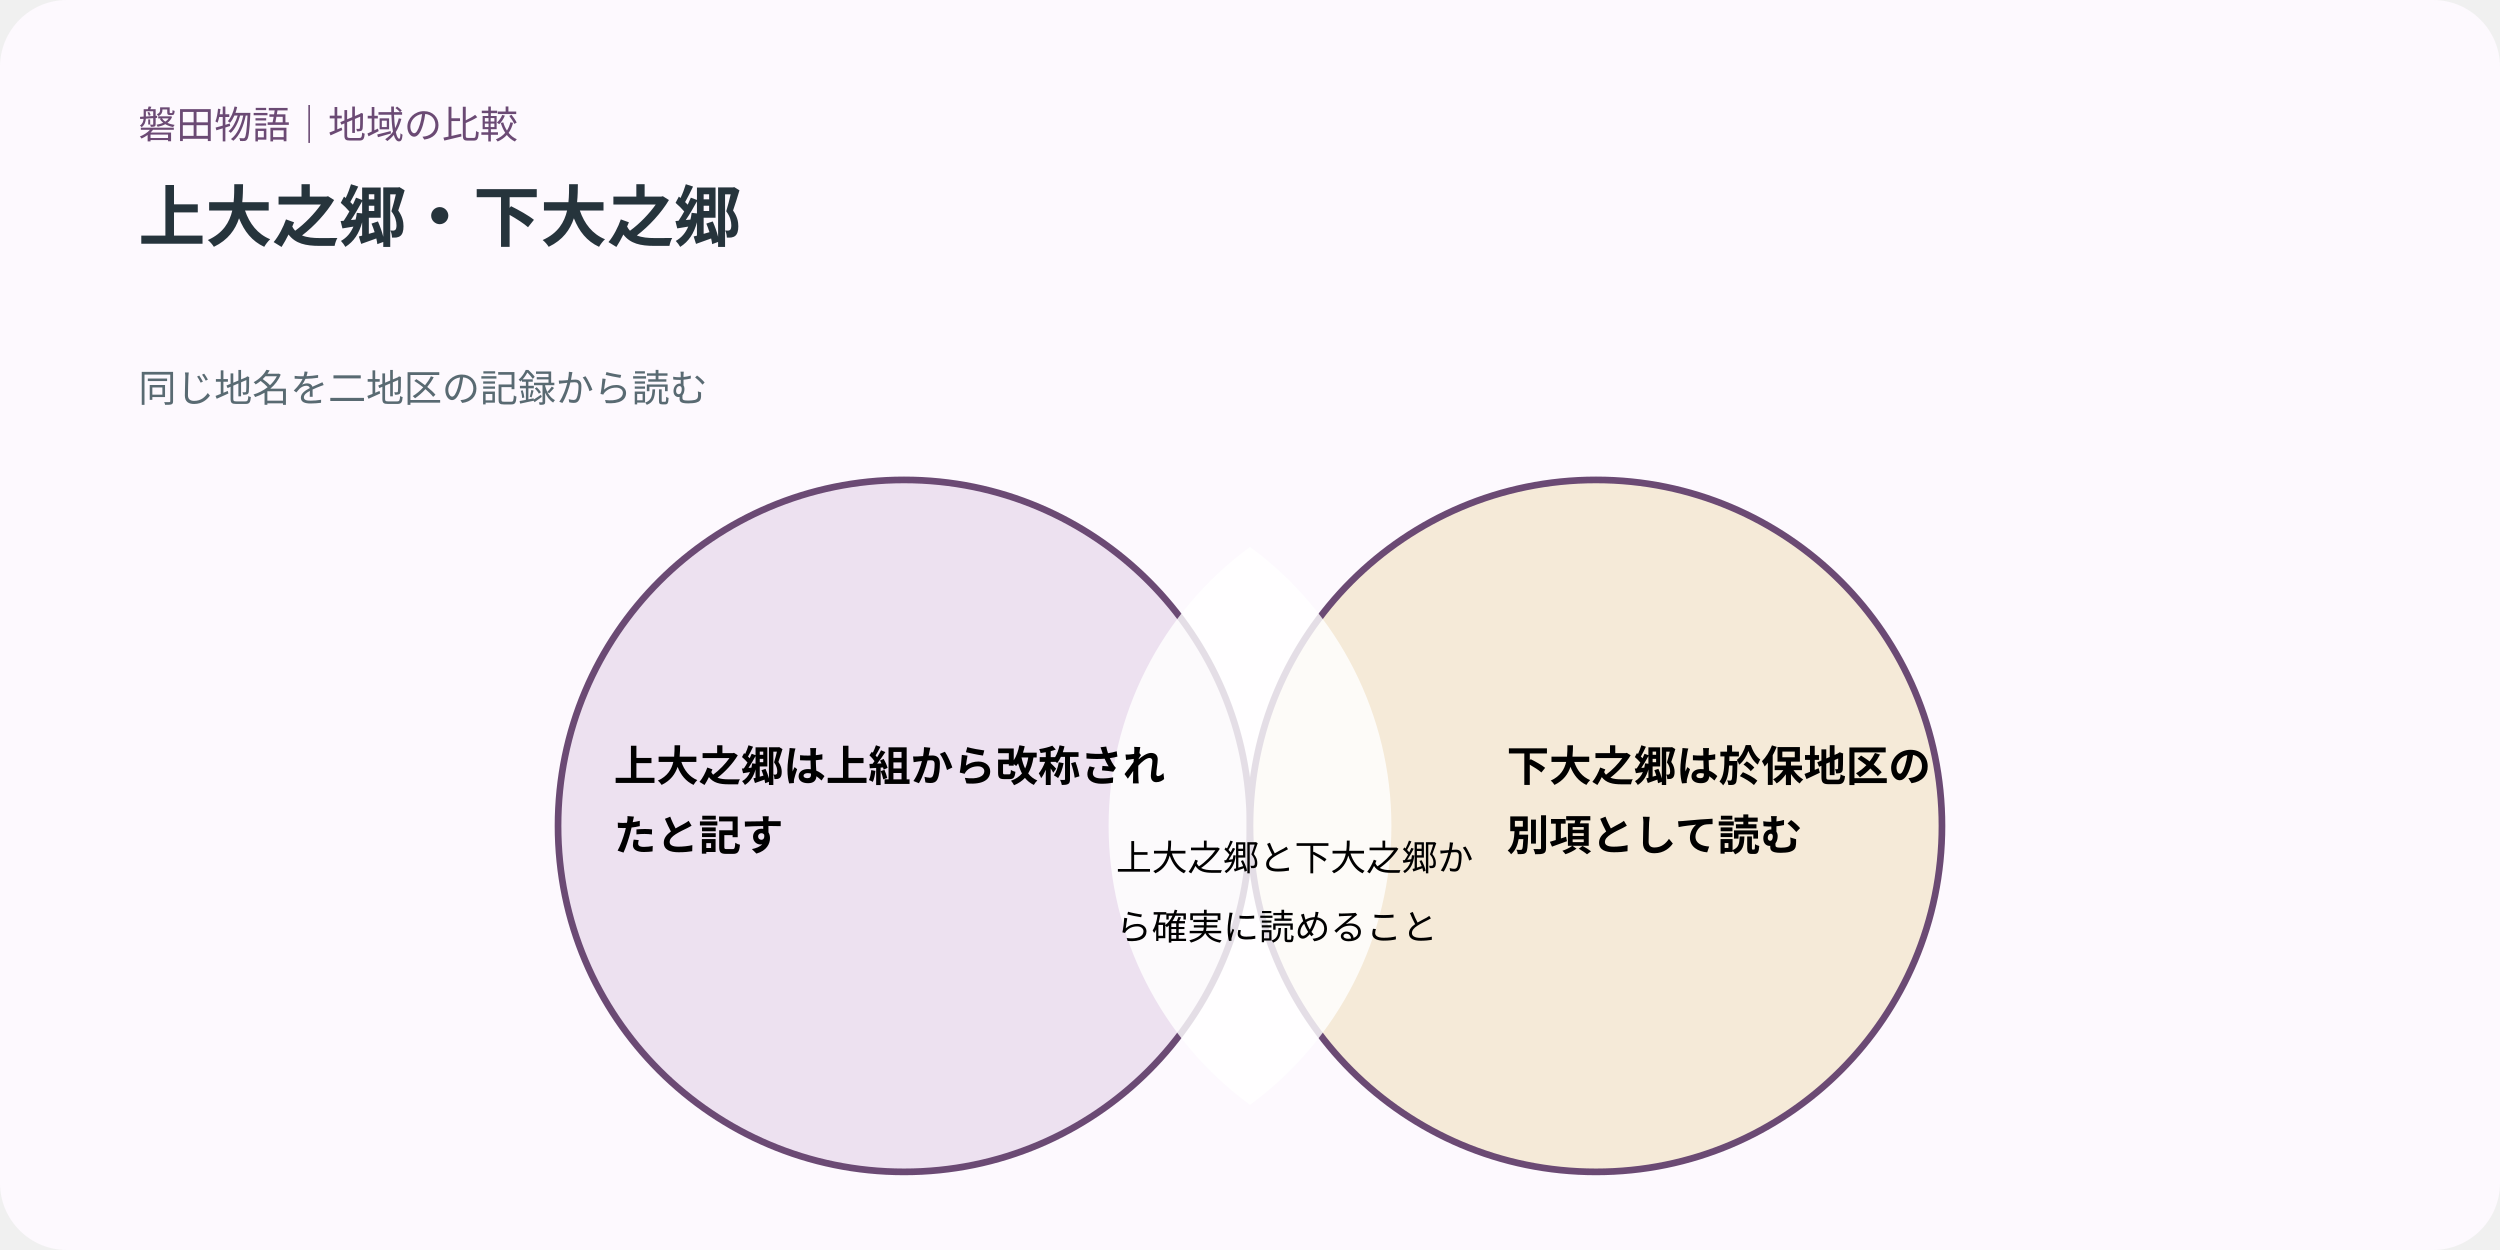
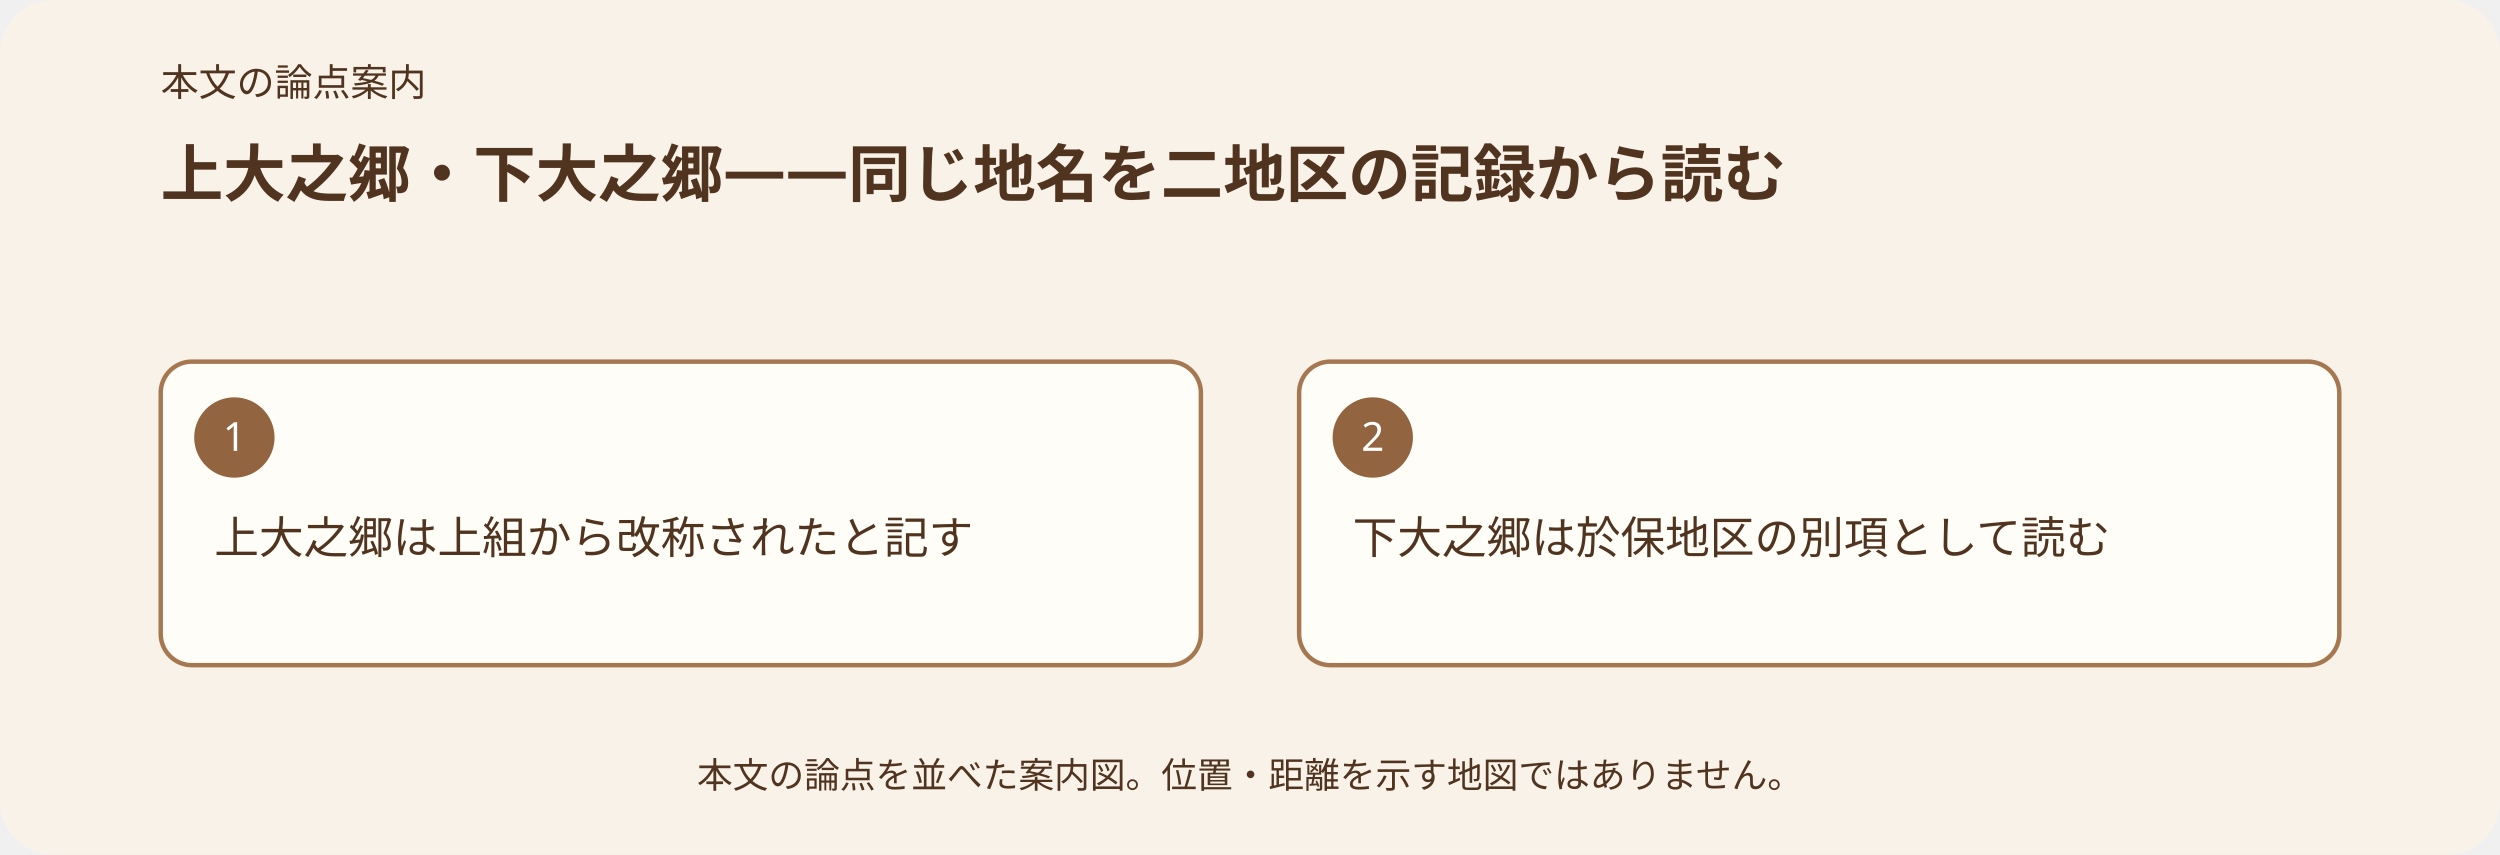
- <svg xmlns="http://www.w3.org/2000/svg" viewBox="0 0 1120 560" role="img" aria-labelledby="title desc">
-   <style>.ttl{font:700 30px "Yu Mincho","Noto Serif JP",serif}.sub{font:500 17px system-ui,sans-serif}.label{font:700 19px "Yu Gothic","Noto Sans JP",sans-serif}.small{font:500 16px system-ui,sans-serif}.num{font:700 17px system-ui,sans-serif;fill:white}</style>
-   <rect width="1120" height="560" rx="30" fill="#fdf9fe" />
-   <text x="62" y="62" class="sub" fill="#6b4a74">磐田物語｜地域の比較</text>
-   <text x="62" y="108" class="ttl" fill="#26343c">上大之郷・下大之郷</text>
-   <text x="62" y="180" class="sub" fill="#596a72">同じ地名を二地区の記録から読む</text>
-   <circle cx="405" cy="370" r="155" fill="#ede1f0" stroke="#6b4a74" stroke-width="3" />
-   <circle cx="715" cy="370" r="155" fill="#f5ead8" stroke="#6b4a74" stroke-width="3" />
-   <path d="M560 245 A155 155 0 0 1 560 495 A155 155 0 0 1 560 245" fill="#fff" opacity=".82" />
-   <text x="275" y="350" class="label">
-     <tspan x="275" dy="0">上大之郷は上組から改称され</tspan>
-     <tspan x="275" dy="31">たと記す</tspan>
-   </text>
-   <text x="675" y="350" class="label">
-     <tspan x="675" dy="0">下大之郷は於保地区の</tspan>
-     <tspan x="675" dy="31">別項として読む</tspan>
-   </text>
-   <text x="500" y="390" class="small">
-     <tspan x="500" dy="0">上大之郷と下大之郷か</tspan>
-     <tspan x="500" dy="31">ら確実に読めること</tspan>
-   </text>
+ <svg xmlns="http://www.w3.org/2000/svg" viewBox="0 0 1120 383" width="1120" height="383" role="img" aria-labelledby="A0133-title A0133-desc" data-emaki-repair="A0133">
+   <rect width="1120" height="383" rx="24" fill="#f8f2e8" />
+   <defs>
+     <marker id="A0133-arrow" markerWidth="8" markerHeight="8" refX="7" refY="4" orient="auto">
+       <path d="M0 0L8 4L0 8Z" fill="#926440" />
+     </marker>
+   </defs>
+   <g font-family="Meiryo,sans-serif" fill="#513420">
+     <text x="72" y="43" font-size="17">本文の論点案内</text>
+     <text x="72" y="88" font-size="28" font-weight="700">上大之郷・下大之郷――同じ地名を二地区の記録から読む</text>
+     <rect x="72" y="162" width="466" height="136" rx="14" fill="#fffdf7" stroke="#a57852" stroke-width="2" />
+     <circle cx="105" cy="196" r="18" fill="#926440" />
+     <text x="105" y="202" font-size="18" fill="white" text-anchor="middle">1</text>
+     <text x="96" y="248" font-size="20">上大之郷は上組から改称されたと記す</text>
+     <rect x="582" y="162" width="466" height="136" rx="14" fill="#fffdf7" stroke="#a57852" stroke-width="2" />
+     <circle cx="615" cy="196" r="18" fill="#926440" />
+     <text x="615" y="202" font-size="18" fill="white" text-anchor="middle">2</text>
+     <text x="606" y="248" font-size="20">下大之郷は於保地区の別項として読む</text>
+     <text x="560" y="353" text-anchor="middle" font-size="16">本文の論点を並べた案内図。位置・距離を示す地図ではありません。</text>
+   </g>
</svg>
